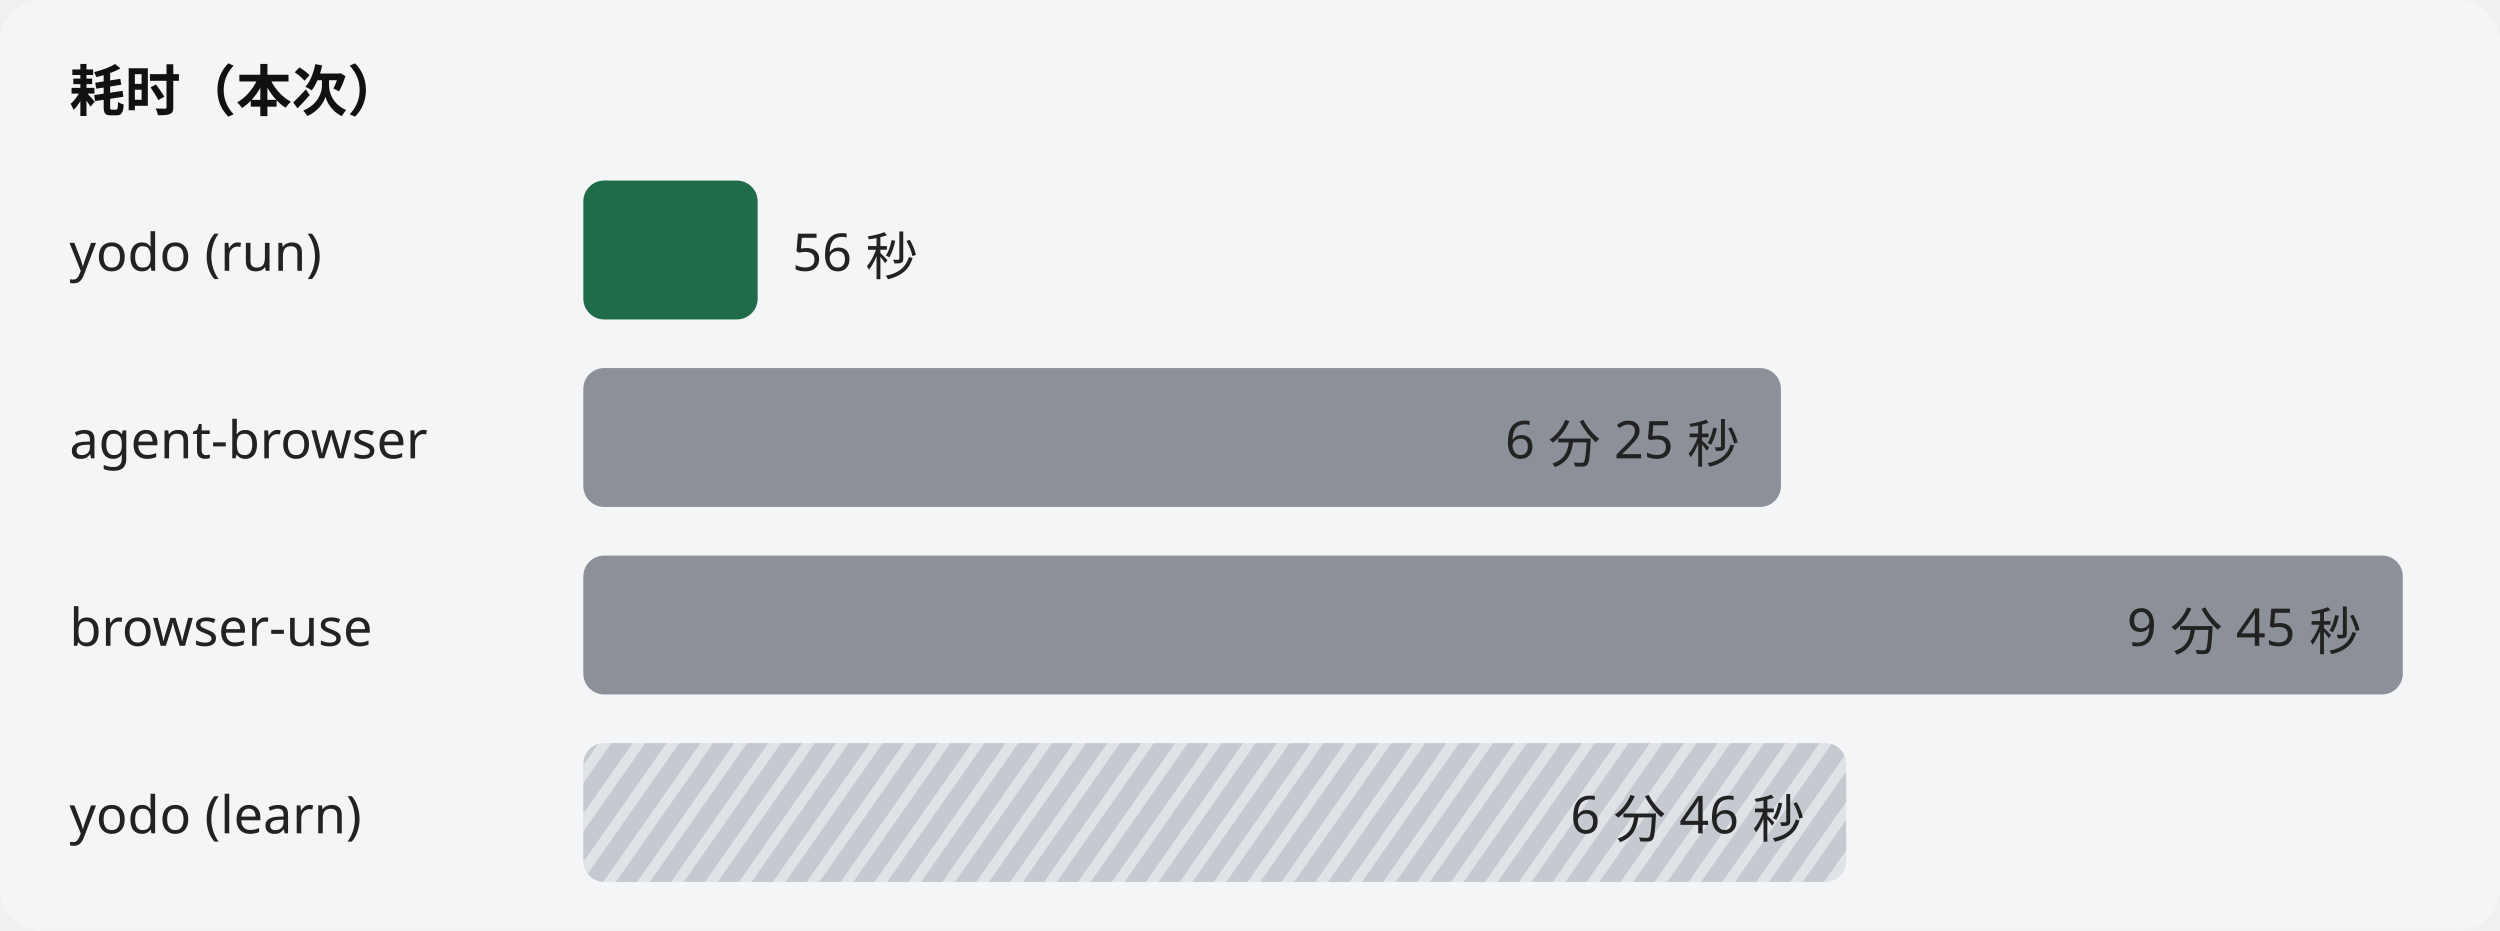
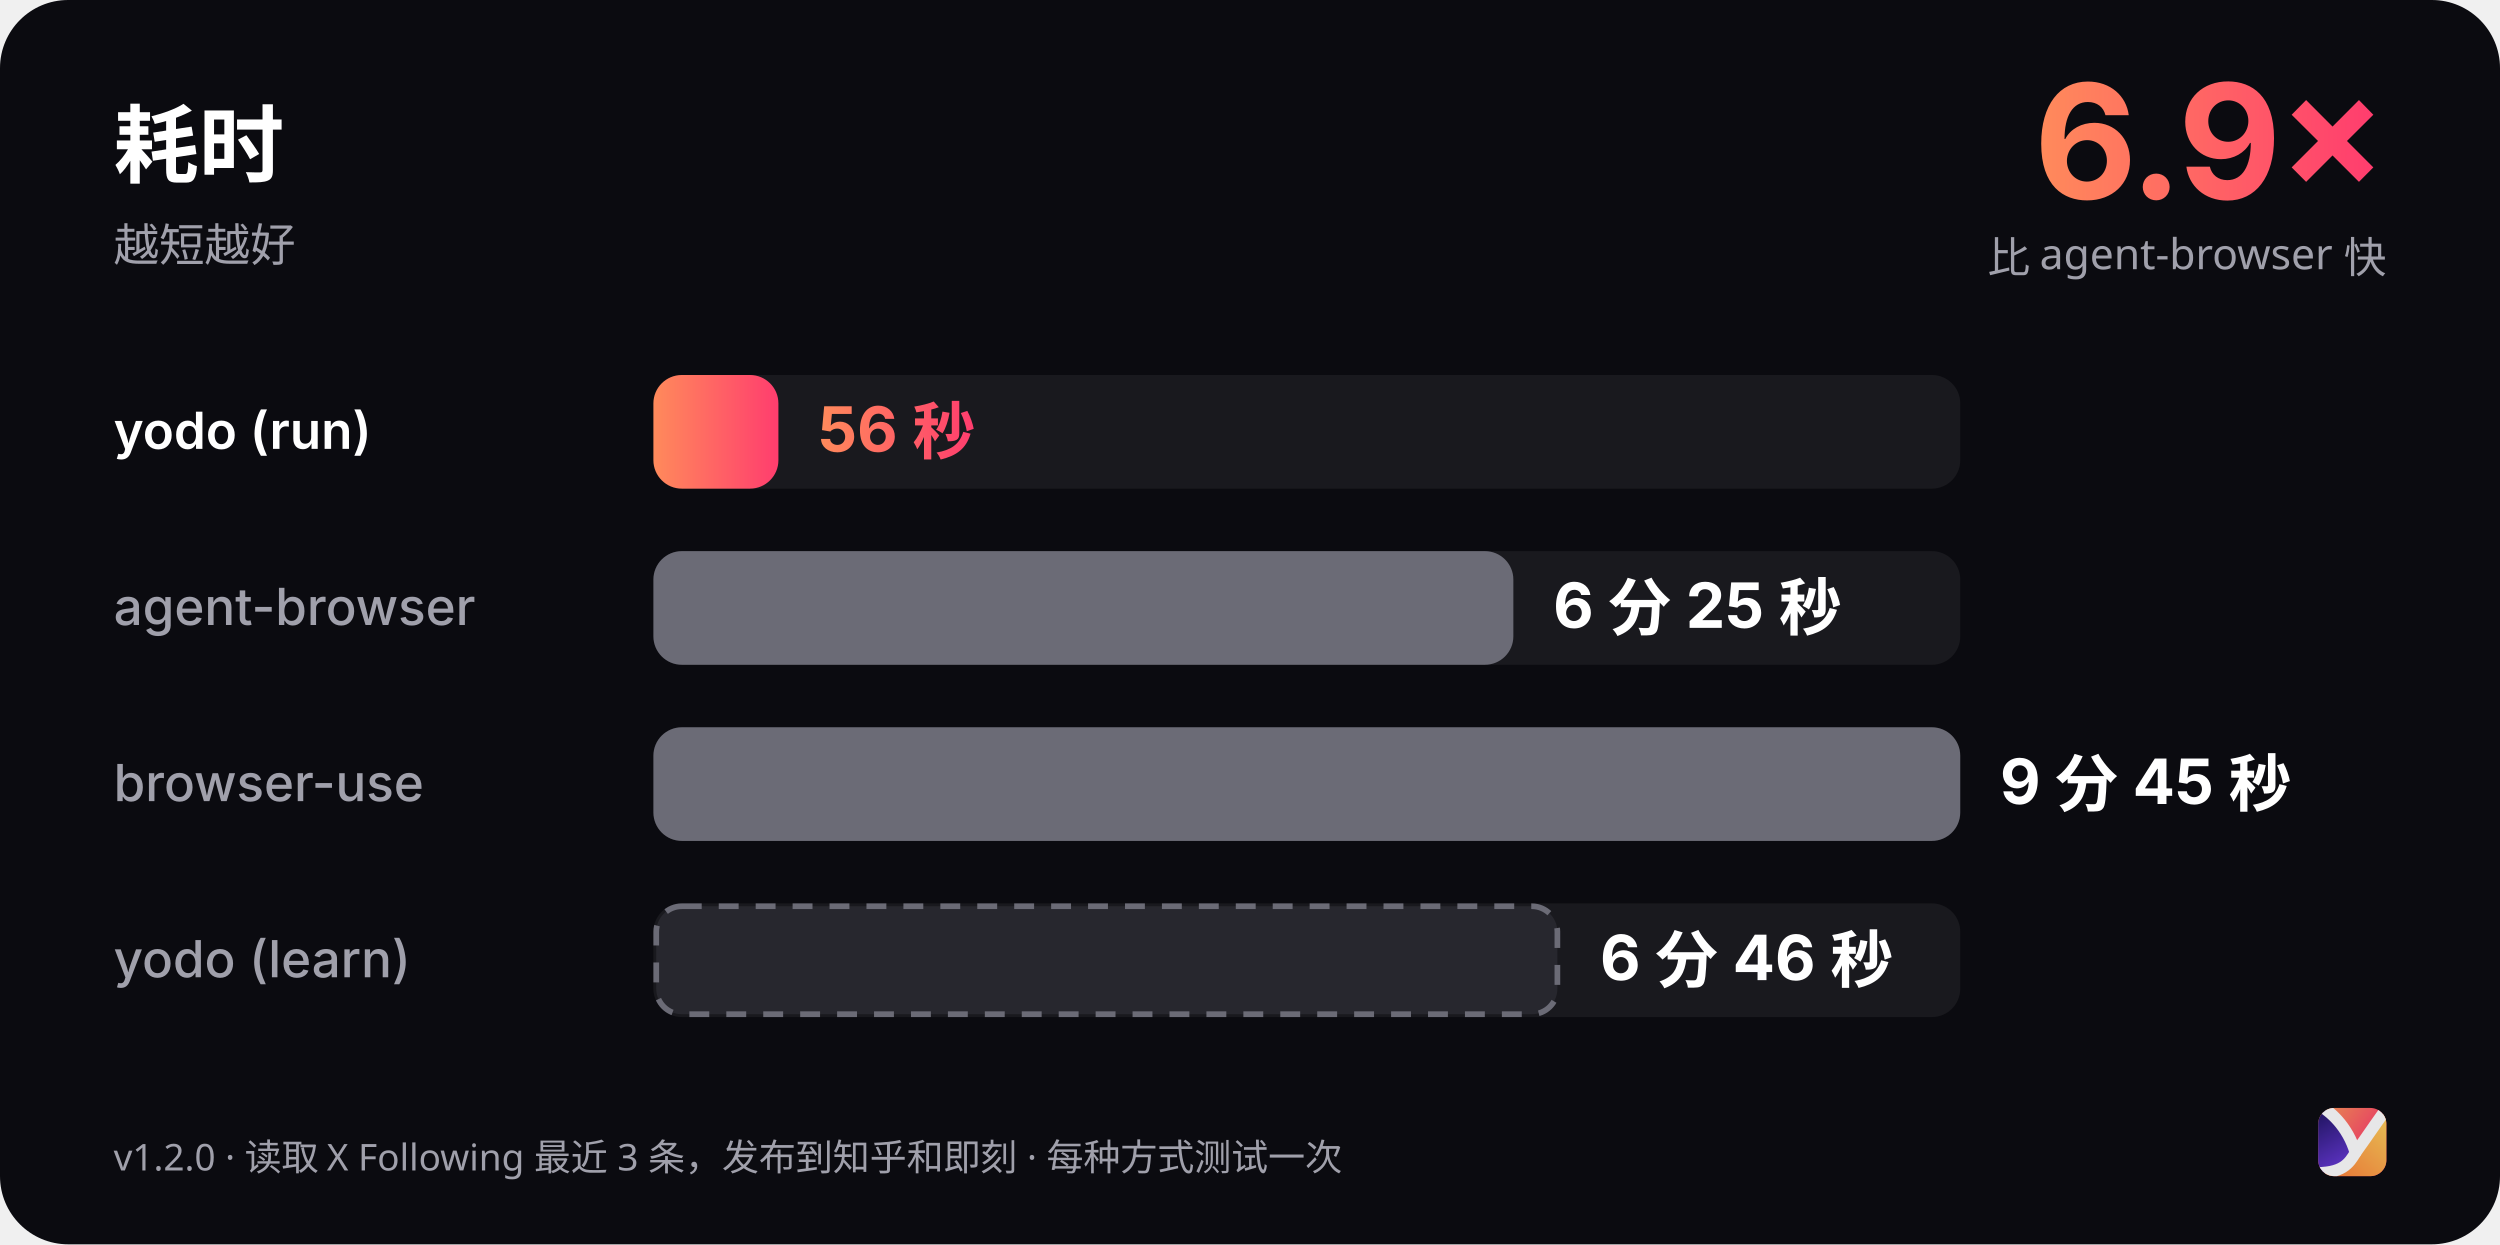
- <svg xmlns="http://www.w3.org/2000/svg" width="720" height="268" viewBox="0 0 720 268" role="img" aria-label="耗时（本次）">
+ <svg xmlns="http://www.w3.org/2000/svg" viewBox="0 0 880 438" width="880" height="438" role="img" aria-label="耗时：yodo (run) 56 秒；agent-browser 6 分 25 秒；browser-use 9 分 45 秒；yodo (learn) 6 分 46 秒">
  <defs>
-     <pattern id="learn" width="8" height="8" patternUnits="userSpaceOnUse" patternTransform="rotate(35)">
-       <rect width="8" height="8" fill="#c5c9d0" />
-       <path d="M0 0h3v8H0z" fill="#dfe2e6" />
-     </pattern>
+     <linearGradient id="accent" x1="0" y1="0" x2="1" y2="0">
+       <stop offset="0" stop-color="#FF8A5B" />
+       <stop offset="1" stop-color="#FF3D6E" />
+     </linearGradient>
  </defs>
-   <rect width="720" height="268" rx="12" fill="#f4f5f7" />
-   <g font-family="ui-sans-serif, system-ui, &quot;PingFang SC&quot;, &quot;Hiragino Sans GB&quot;, &quot;Noto Sans SC&quot;, sans-serif">
-     <text x="20" y="32" font-size="16" font-weight="600" fill="#111">耗时（本次）</text>
-     <rect x="168" y="52" width="50.2" height="40" rx="6" fill="#1f6b4a" />
-     <text x="20" y="78" font-size="15" fill="#222">yodo (run)</text>
-     <text x="228.2" y="78" text-anchor="start" font-size="15" fill="#222">56 秒</text>
-     <rect x="168" y="106" width="344.9" height="40" rx="6" fill="#8b9099" />
-     <text x="20" y="132" font-size="15" fill="#222">agent-browser</text>
-     <text x="500.9" y="132" text-anchor="end" font-size="15" fill="#222">6 分 25 秒</text>
-     <rect x="168" y="160" width="524.0" height="40" rx="6" fill="#8b9099" />
-     <text x="20" y="186" font-size="15" fill="#222">browser-use</text>
-     <text x="680.0" y="186" text-anchor="end" font-size="15" fill="#222">9 分 45 秒</text>
-     <rect x="168" y="214" width="363.7" height="40" rx="6" fill="url(#learn)" />
-     <text x="20" y="240" font-size="15" fill="#222">yodo (learn)</text>
-     <text x="519.7" y="240" text-anchor="end" font-size="15" fill="#222">6 分 46 秒</text>
+   <rect width="880" height="438" rx="24" fill="#0B0B10" />
+   <text x="40" y="62" fill="#FFFFFF" font-family="'PingFang SC', 'Noto Sans SC', 'Source Han Sans SC', 'Microsoft YaHei', 'WenQuanYi Zen Hei', sans-serif" font-size="30" font-weight="600">耗时</text>
+   <text x="40" y="92" fill="#A0A0AB" font-family="'PingFang SC', 'Noto Sans SC', 'Source Han Sans SC', 'Microsoft YaHei', 'WenQuanYi Zen Hei', sans-serif" font-size="16">越短越好</text>
+   <text x="840" y="70" text-anchor="end" fill="url(#accent)" font-family="Inter, -apple-system, 'Segoe UI', Helvetica, Arial, sans-serif" font-size="56" font-weight="700" letter-spacing="-1">6.9×</text>
+   <text x="840" y="96" text-anchor="end" fill="#A0A0AB" font-family="'PingFang SC', 'Noto Sans SC', 'Source Han Sans SC', 'Microsoft YaHei', 'WenQuanYi Zen Hei', sans-serif" font-size="15">比 agent-browser 快</text>
+   <text x="40" y="158" fill="#FFFFFF" font-family="Inter, -apple-system, 'Segoe UI', Helvetica, Arial, sans-serif" font-size="18" font-weight="600">yodo (run)</text>
+   <rect x="230" y="132" width="460" height="40" rx="10" fill="#FFFFFF" opacity="0.06" />
+   <rect x="230" y="132" width="44.0" height="40" rx="10" fill="url(#accent)" />
+   <text x="288.0" y="159" fill="url(#accent)" font-family="Inter, -apple-system, 'Segoe UI', Helvetica, Arial, sans-serif" font-size="22" font-weight="700">56 秒</text>
+   <text x="40" y="220" fill="#A0A0AB" font-family="Inter, -apple-system, 'Segoe UI', Helvetica, Arial, sans-serif" font-size="18" font-weight="500">agent-browser</text>
+   <rect x="230" y="194" width="460" height="40" rx="10" fill="#FFFFFF" opacity="0.06" />
+   <rect x="230" y="194" width="302.7" height="40" rx="10" fill="#6B6B76" />
+   <text x="546.7" y="221" fill="#FFFFFF" font-family="Inter, -apple-system, 'Segoe UI', Helvetica, Arial, sans-serif" font-size="22" font-weight="700">6 分 25 秒</text>
+   <text x="40" y="282" fill="#A0A0AB" font-family="Inter, -apple-system, 'Segoe UI', Helvetica, Arial, sans-serif" font-size="18" font-weight="500">browser-use</text>
+   <rect x="230" y="256" width="460" height="40" rx="10" fill="#FFFFFF" opacity="0.06" />
+   <rect x="230" y="256" width="460.0" height="40" rx="10" fill="#6B6B76" />
+   <text x="704.0" y="283" fill="#FFFFFF" font-family="Inter, -apple-system, 'Segoe UI', Helvetica, Arial, sans-serif" font-size="22" font-weight="700">9 分 45 秒</text>
+   <text x="40" y="344" fill="#A0A0AB" font-family="Inter, -apple-system, 'Segoe UI', Helvetica, Arial, sans-serif" font-size="18" font-weight="500">yodo (learn)</text>
+   <rect x="230" y="318" width="460" height="40" rx="10" fill="#FFFFFF" opacity="0.06" />
+   <rect x="231" y="319" width="317.2" height="38" rx="9" fill="#6B6B76" fill-opacity="0.18" stroke="#6B6B76" stroke-width="2" stroke-dasharray="7 6" />
+   <text x="563.2" y="345" fill="#FFFFFF" font-family="Inter, -apple-system, 'Segoe UI', Helvetica, Arial, sans-serif" font-size="22" font-weight="700">6 分 46 秒</text>
+   <text x="40" y="412" fill="#A0A0AB" font-family="'PingFang SC', 'Noto Sans SC', 'Source Han Sans SC', 'Microsoft YaHei', 'WenQuanYi Zen Hei', sans-serif" font-size="13">v1.2.0 · 读取 X Following 最近 3 条，发布到知乎和即刻 · 每种方式测试一次</text>
+   <g opacity="0.9">
+     <svg x="816" y="390" width="24" height="24" viewBox="0 0 128 128">
+       <defs>
+         <linearGradient id="top" gradientUnits="userSpaceOnUse" x1="30" y1="0" x2="110" y2="60">
+           <stop offset="0" stop-color="#FF8A5B" />
+           <stop offset="1" stop-color="#FF3D6E" />
+         </linearGradient>
+         <linearGradient id="left" gradientUnits="userSpaceOnUse" x1="0" y1="10" x2="60" y2="115">
+           <stop offset="0" stop-color="#24166B" />
+           <stop offset="1" stop-color="#6C3BE0" />
+         </linearGradient>
+         <linearGradient id="right" gradientUnits="userSpaceOnUse" x1="130" y1="40" x2="50" y2="130">
+           <stop offset="0" stop-color="#FFC857" />
+           <stop offset="1" stop-color="#FF8A3D" />
+         </linearGradient>
+         <clipPath id="tile">
+           <rect width="128" height="128" rx="30" />
+         </clipPath>
+       </defs>
+       <g clip-path="url(#tile)">
+         <rect width="128" height="128" fill="url(#top)" />
+         <path d="M-12 -12 C22 2 56 36 70 84 C58 104 46 124 -12 122 L-12 -12 Z" fill="url(#left)" />
+         <path d="M140 -14 L150 -14 L150 150 L-12 150 L-12 122 C46 124 58 104 70 84 C96 48 118 14 140 -14 Z" fill="url(#right)" />
+         <path d="M-12 -12 C22 2 56 36 70 84" stroke="#fff" stroke-width="22" stroke-linecap="round" fill="none" />
+         <path d="M140 -14 C118 14 96 48 70 84 C58 104 46 124 -12 122" stroke="#fff" stroke-width="22" stroke-linecap="round" stroke-linejoin="round" fill="none" />
+       </g>
+     </svg>
  </g>
</svg>
